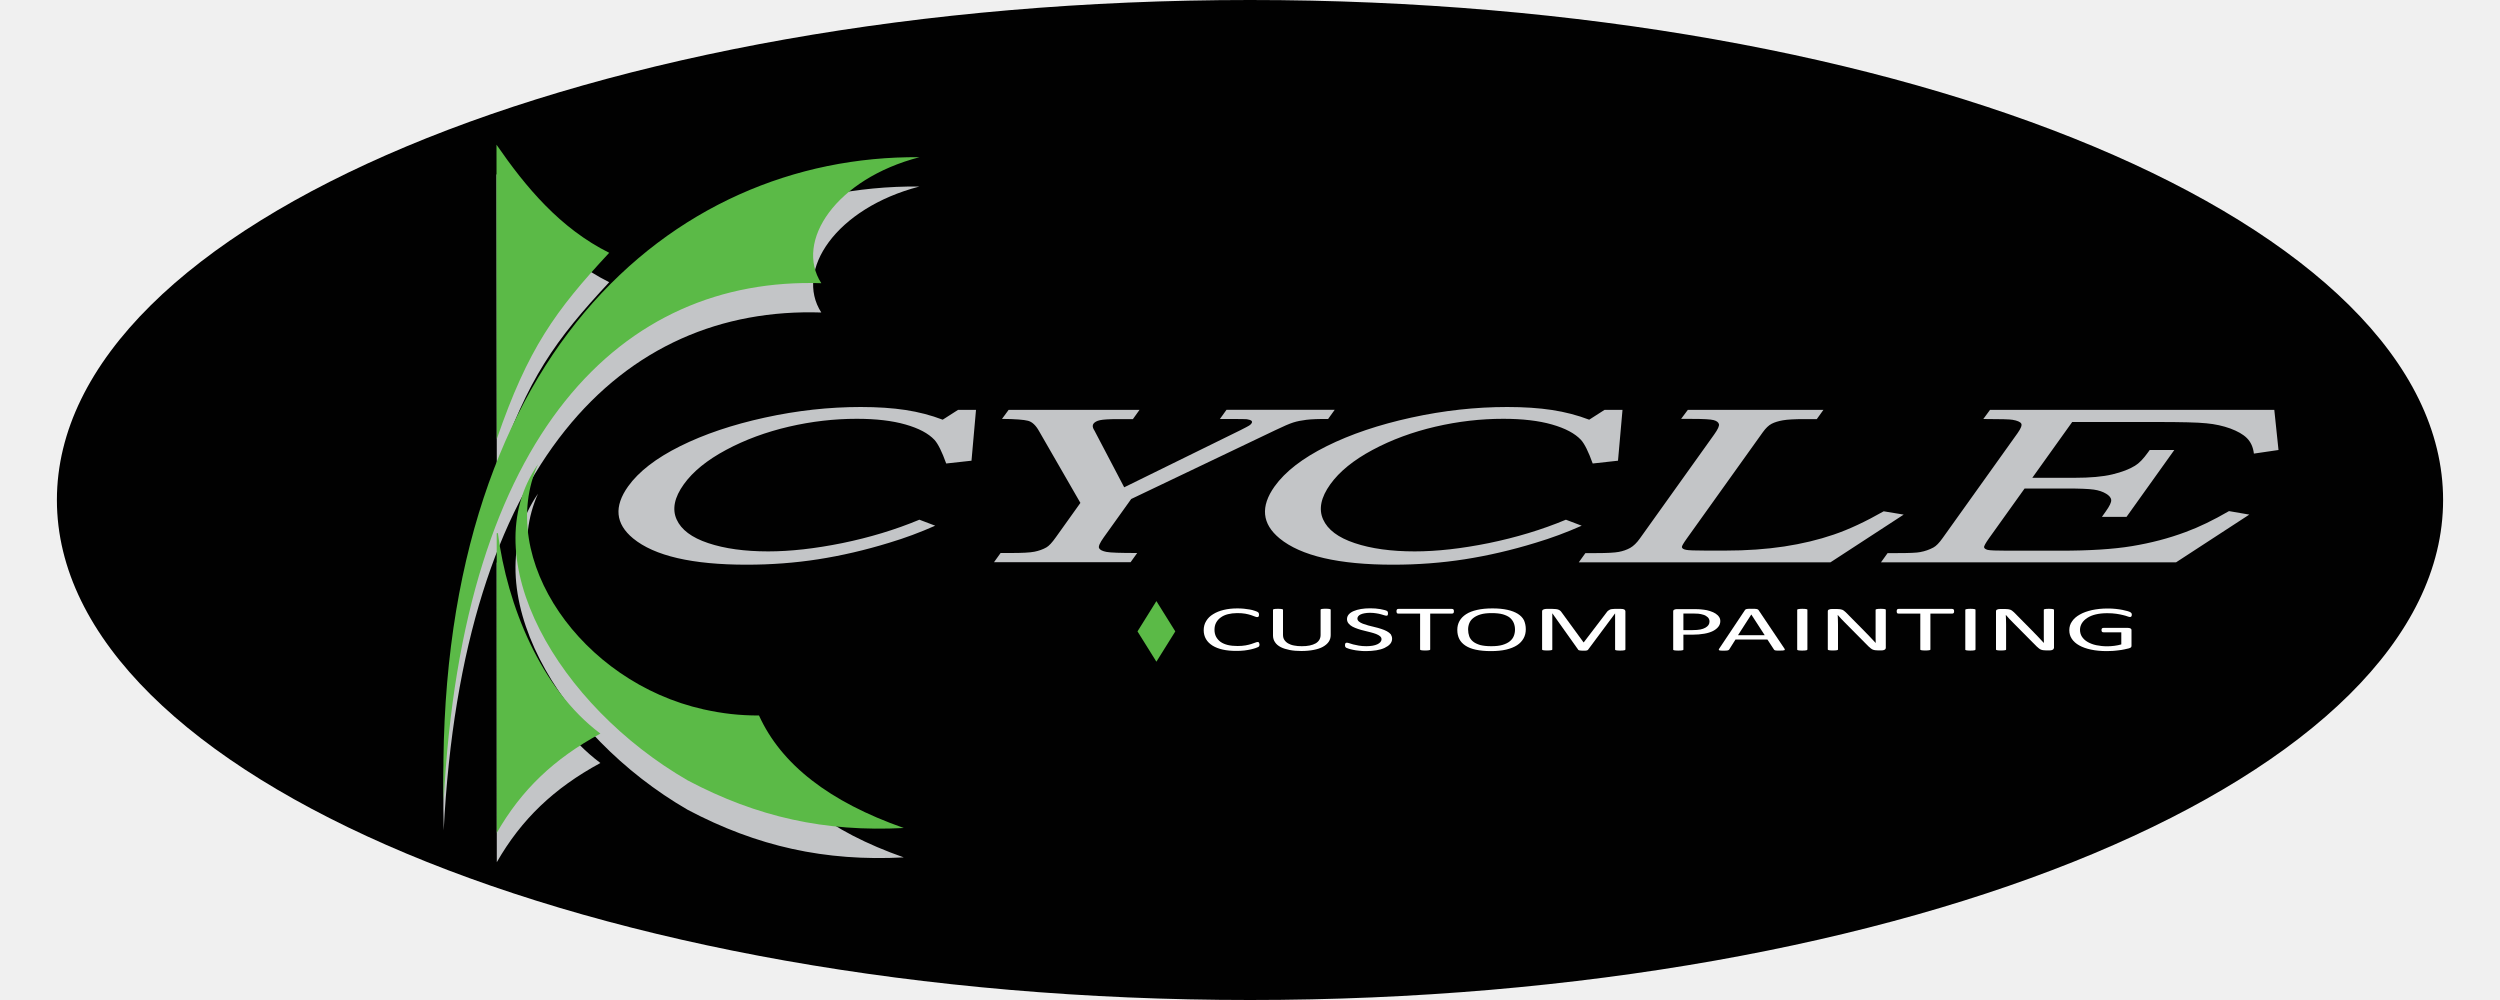
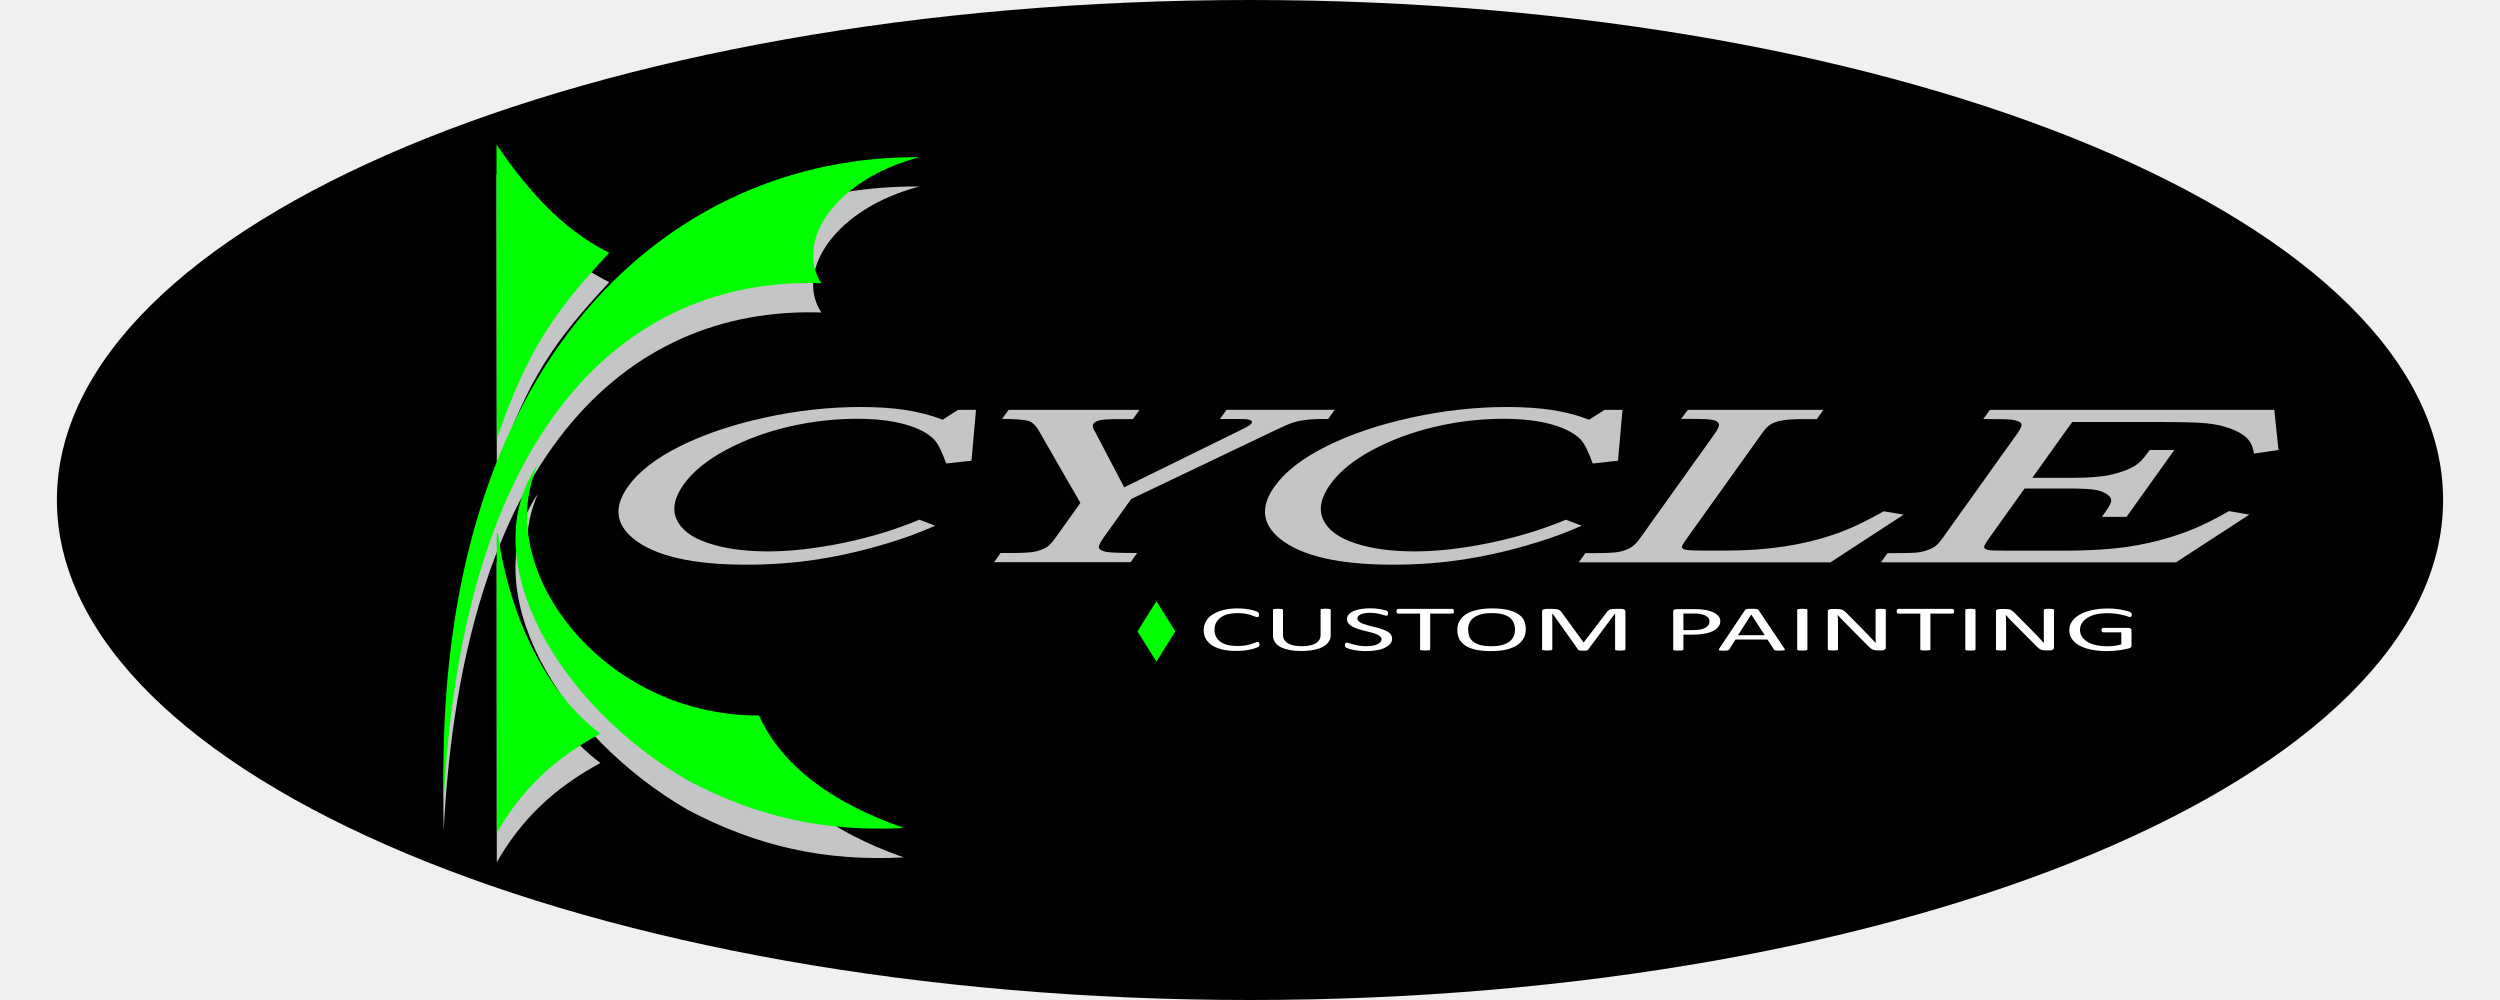
<svg xmlns="http://www.w3.org/2000/svg" version="1.1" id="Layer_1" x="0px" y="0px" viewBox="0 0 250 100" style="enable-background:new 0 0 250 100;" xml:space="preserve">
  <style type="text/css">
	.st0{fill-rule:evenodd;clip-rule:evenodd;fill:#010101;}
	.st1{fill-rule:evenodd;clip-rule:evenodd;fill:#C3C5C7;}
- 	.st2{fill-rule:evenodd;clip-rule:evenodd;fill:#5BBA47;}
+ 	.st2{fill-rule:evenodd;clip-rule:evenodd;fill:#00FF01;}
	.st3{fill-rule:evenodd;clip-rule:evenodd;fill:#FFFFFF;}
</style>
  <path class="st0" d="M125,0C59.11,0,5.69,22.39,5.69,50S59.11,100,125,100s119.31-22.39,119.31-50S190.89,0,125,0L125,0z" />
  <path class="st1" d="M49.79,56.25l-0.12,0.01l0.01,29.96c2.46-4.29,5.72-7.41,10.36-9.92C54.05,71.81,50.72,63.46,49.79,56.25  L49.79,56.25z M49.68,46.84c3.12-9.05,5.83-12.8,11.24-18.62c-4.91-2.45-8.33-6.55-11.27-10.81L49.68,46.84L49.68,46.84z   M44.37,83.04c1.87-36.94,17.9-52.44,37.76-51.79c-2.7-4.19,1.46-10.43,9.82-12.6C67.16,18.43,43.33,38.72,44.37,83.04L44.37,83.04z   M53.8,49.37c-6.55,9.43,2.02,24.12,14.97,31.61c6.96,3.68,13.75,5.17,21.61,4.76c-7.46-2.62-12.26-6.36-14.48-11.25  c-1.96,0-3.62-0.19-5.53-0.61C58.14,71.15,49.57,58.8,53.8,49.37L53.8,49.37z" />
  <path class="st2" d="M49.79,53.31l-0.12,0.01l0.01,29.96c2.46-4.29,5.72-7.41,10.36-9.92C54.05,68.87,50.72,60.52,49.79,53.31  L49.79,53.31z M49.68,43.9c3.12-9.05,5.83-12.8,11.24-18.62c-4.91-2.45-8.33-6.55-11.27-10.81L49.68,43.9L49.68,43.9z M44.37,80.11  c1.87-36.94,17.9-52.44,37.76-51.79c-2.7-4.19,1.46-10.43,9.82-12.6C67.16,15.5,43.33,35.79,44.37,80.11L44.37,80.11z M53.8,46.43  c-6.55,9.43,2.02,24.12,14.97,31.61c6.96,3.68,13.75,5.17,21.61,4.76c-7.46-2.62-12.26-6.36-14.48-11.25  c-1.96,0-3.62-0.19-5.53-0.61C58.14,68.22,49.57,55.87,53.8,46.43L53.8,46.43z" />
  <path class="st1" d="M95.8,40.99h1.8l-0.45,5.08l-2.53,0.28c-0.42-1.17-0.81-1.96-1.17-2.36c-0.61-0.65-1.57-1.16-2.9-1.54  c-1.33-0.38-2.95-0.57-4.87-0.57c-2.26,0-4.52,0.26-6.8,0.79c-2.27,0.53-4.37,1.3-6.27,2.32c-1.91,1.02-3.32,2.17-4.23,3.44  c-0.94,1.31-1.18,2.48-0.72,3.51c0.46,1.03,1.51,1.82,3.16,2.37c1.64,0.55,3.64,0.83,6,0.83c2.22,0,4.69-0.28,7.41-0.83  c2.72-0.56,5.29-1.33,7.71-2.34l1.58,0.6c-1.51,0.67-3.04,1.24-4.58,1.7c-2.44,0.75-4.82,1.3-7.13,1.66  c-2.31,0.36-4.69,0.54-7.15,0.54c-5.43,0-9.22-0.88-11.35-2.63c-1.77-1.46-1.93-3.19-0.5-5.2c1.06-1.48,2.79-2.82,5.2-4.02  c2.41-1.2,5.23-2.15,8.47-2.86c3.24-0.71,6.44-1.06,9.59-1.06c1.69,0,3.18,0.1,4.49,0.3c1.3,0.2,2.54,0.52,3.71,0.97L95.8,40.99  L95.8,40.99z M100.86,40.99h13.09l-0.66,0.92h-1.48c-0.9,0-1.51,0.04-1.82,0.11c-0.31,0.07-0.53,0.19-0.65,0.36  c-0.1,0.15-0.09,0.35,0.05,0.59c0.04,0.06,0.09,0.14,0.14,0.25l2.89,5.51l11.62-5.71c0.47-0.24,0.76-0.39,0.87-0.46  s0.19-0.14,0.24-0.22c0.07-0.1,0.07-0.19,0-0.26c-0.08-0.07-0.23-0.12-0.47-0.16c-0.16-0.01-0.62-0.02-1.39-0.02h-1.3l0.66-0.92  h10.82l-0.66,0.92c-0.95-0.01-1.67,0.02-2.17,0.08c-0.5,0.06-0.94,0.15-1.32,0.27c-0.38,0.12-0.98,0.38-1.79,0.77l-14.41,6.88  l-2.74,3.83c-0.4,0.56-0.56,0.92-0.47,1.09c0.09,0.17,0.33,0.29,0.73,0.37c0.4,0.08,1.42,0.11,3.08,0.11l-0.66,0.92H99.4l0.66-0.92  h1.05c1.12,0,1.9-0.04,2.34-0.13c0.44-0.09,0.84-0.23,1.19-0.43c0.25-0.14,0.57-0.48,0.95-1.02l2.45-3.43l-4.13-7.17  c-0.32-0.58-0.69-0.93-1.1-1.04c-0.41-0.11-1.28-0.18-2.61-0.19L100.86,40.99L100.86,40.99z M160.45,40.99h1.8l-0.45,5.08  l-2.53,0.28c-0.42-1.17-0.81-1.96-1.17-2.36c-0.61-0.65-1.57-1.16-2.9-1.54c-1.33-0.38-2.95-0.57-4.87-0.57  c-2.26,0-4.52,0.26-6.8,0.79c-2.27,0.53-4.37,1.3-6.27,2.32c-1.91,1.02-3.32,2.17-4.23,3.44c-0.94,1.31-1.18,2.48-0.72,3.51  c0.46,1.03,1.51,1.82,3.16,2.37c1.64,0.55,3.64,0.83,6,0.83c2.22,0,4.69-0.28,7.41-0.83c2.72-0.56,5.29-1.33,7.71-2.34l1.58,0.6  c-1.51,0.67-3.04,1.24-4.58,1.7c-2.44,0.75-4.82,1.3-7.13,1.66c-2.31,0.36-4.69,0.54-7.15,0.54c-5.43,0-9.22-0.88-11.35-2.63  c-1.77-1.46-1.93-3.19-0.5-5.2c1.06-1.48,2.79-2.82,5.2-4.02c2.41-1.2,5.23-2.15,8.47-2.86c3.24-0.71,6.44-1.06,9.59-1.06  c1.69,0,3.18,0.1,4.49,0.3c1.3,0.2,2.54,0.52,3.71,0.97L160.45,40.99L160.45,40.99z M168.78,40.99h13.56l-0.66,0.92h-1.25  c-0.97,0-1.68,0.04-2.14,0.12c-0.46,0.08-0.84,0.2-1.13,0.35c-0.29,0.15-0.58,0.43-0.87,0.83l-7.6,10.63  c-0.35,0.49-0.52,0.78-0.5,0.87c0.01,0.13,0.16,0.23,0.45,0.28c0.2,0.04,0.86,0.07,1.98,0.07h1.88c2.16,0,4.13-0.14,5.91-0.41  c1.78-0.27,3.44-0.67,4.96-1.19c1.53-0.52,3.19-1.3,5-2.33l2,0.33l-7.32,4.77h-25.17l0.66-0.92h1.1c1.07,0,1.82-0.04,2.24-0.12  c0.42-0.08,0.8-0.21,1.14-0.4c0.33-0.19,0.66-0.5,0.98-0.96l7.41-10.37c0.38-0.53,0.54-0.88,0.48-1.06  c-0.06-0.18-0.23-0.31-0.53-0.39c-0.3-0.08-1.01-0.12-2.15-0.12h-1.1L168.78,40.99L168.78,40.99z M199,40.99h28.43l0.42,4.01  l-2.46,0.36c-0.08-0.66-0.32-1.17-0.7-1.55c-0.38-0.38-0.94-0.69-1.66-0.96c-0.72-0.26-1.52-0.44-2.39-0.52  c-0.87-0.09-2.51-0.13-4.94-0.13h-8.48l-3.99,5.58h4.22c1.56,0,2.82-0.11,3.78-0.34c0.96-0.23,1.71-0.52,2.26-0.86  c0.42-0.25,0.85-0.7,1.3-1.33l0.18-0.25h2.46l-4.78,6.69h-2.46l0.41-0.58c0.36-0.51,0.54-0.88,0.52-1.1  c-0.01-0.23-0.18-0.44-0.51-0.64c-0.33-0.2-0.74-0.34-1.23-0.41c-0.49-0.07-1.39-0.11-2.7-0.11h-4.22l-3.54,4.95  c-0.37,0.52-0.54,0.83-0.51,0.94c0.03,0.11,0.15,0.19,0.36,0.25c0.21,0.05,0.88,0.08,2,0.08h5.25c2.93,0,5.33-0.15,7.19-0.46  c1.87-0.31,3.65-0.77,5.36-1.41c1.34-0.49,2.78-1.19,4.33-2.09l2.03,0.35l-7.32,4.77h-29.51l0.66-0.92h1c1.17,0,1.92-0.03,2.25-0.1  c0.5-0.09,0.94-0.25,1.33-0.46c0.27-0.14,0.58-0.46,0.92-0.94l7.5-10.5c0.34-0.48,0.46-0.8,0.36-0.96c-0.1-0.16-0.39-0.29-0.86-0.37  c-0.25-0.05-1.22-0.08-2.93-0.08L199,40.99L199,40.99z" />
  <path class="st3" d="M125.95,64.45c0,0.03,0,0.06-0.01,0.09c0,0.03-0.01,0.05-0.02,0.07c-0.01,0.02-0.02,0.04-0.04,0.05  c-0.02,0.01-0.04,0.03-0.08,0.05c-0.04,0.02-0.12,0.05-0.25,0.1c-0.13,0.04-0.28,0.09-0.47,0.13c-0.19,0.04-0.4,0.08-0.65,0.11  c-0.24,0.03-0.51,0.04-0.8,0.04c-0.5,0-0.95-0.04-1.35-0.13c-0.4-0.09-0.74-0.22-1.03-0.4c-0.28-0.18-0.5-0.39-0.65-0.65  c-0.15-0.26-0.23-0.55-0.23-0.89c0-0.34,0.08-0.65,0.25-0.92c0.16-0.27,0.39-0.5,0.69-0.68c0.3-0.19,0.65-0.33,1.06-0.43  c0.41-0.1,0.87-0.15,1.37-0.15c0.22,0,0.44,0.01,0.65,0.03c0.21,0.02,0.4,0.05,0.58,0.08c0.18,0.03,0.34,0.07,0.47,0.12  c0.14,0.04,0.23,0.08,0.29,0.11c0.05,0.03,0.09,0.05,0.1,0.07c0.02,0.01,0.03,0.03,0.04,0.05c0.01,0.02,0.02,0.04,0.02,0.07  c0.01,0.03,0.01,0.06,0.01,0.1c0,0.04,0,0.08-0.01,0.11s-0.02,0.05-0.04,0.08c-0.02,0.02-0.03,0.04-0.06,0.04  c-0.02,0.01-0.05,0.01-0.08,0.01c-0.06,0-0.13-0.02-0.23-0.06c-0.1-0.04-0.23-0.09-0.38-0.14c-0.16-0.05-0.35-0.1-0.57-0.14  c-0.22-0.04-0.49-0.06-0.81-0.06c-0.34,0-0.65,0.04-0.93,0.11c-0.28,0.07-0.52,0.18-0.72,0.33c-0.2,0.14-0.35,0.32-0.46,0.52  c-0.11,0.21-0.16,0.44-0.16,0.71c0,0.26,0.05,0.49,0.16,0.7c0.11,0.2,0.26,0.37,0.45,0.51c0.2,0.14,0.44,0.24,0.72,0.31  c0.29,0.07,0.61,0.1,0.97,0.1c0.31,0,0.57-0.02,0.8-0.06c0.23-0.04,0.42-0.09,0.58-0.14c0.16-0.05,0.29-0.1,0.4-0.14  c0.1-0.04,0.18-0.06,0.24-0.06c0.03,0,0.05,0,0.07,0.01c0.02,0.01,0.04,0.02,0.05,0.04c0.01,0.02,0.02,0.04,0.03,0.08  C125.94,64.36,125.95,64.41,125.95,64.45L125.95,64.45z" />
  <path class="st3" d="M133.07,63.51c0,0.25-0.07,0.48-0.2,0.67c-0.14,0.2-0.33,0.36-0.58,0.5c-0.25,0.14-0.56,0.24-0.92,0.31  c-0.36,0.07-0.78,0.11-1.24,0.11c-0.42,0-0.81-0.03-1.16-0.1c-0.35-0.07-0.65-0.16-0.9-0.29c-0.25-0.13-0.44-0.29-0.57-0.49  c-0.13-0.19-0.2-0.42-0.2-0.67v-2.57c0-0.02,0.01-0.03,0.02-0.04c0.02-0.01,0.04-0.02,0.08-0.03c0.04-0.01,0.09-0.01,0.15-0.02  c0.06-0.01,0.15-0.01,0.25-0.01c0.09,0,0.18,0,0.24,0.01c0.07,0.01,0.12,0.01,0.16,0.02c0.04,0.01,0.06,0.02,0.08,0.03  c0.02,0.01,0.02,0.03,0.02,0.04v2.5c0,0.19,0.04,0.36,0.13,0.5c0.09,0.14,0.21,0.26,0.38,0.36c0.16,0.09,0.36,0.17,0.59,0.21  c0.23,0.05,0.49,0.07,0.78,0.07c0.3,0,0.56-0.02,0.79-0.07c0.23-0.05,0.43-0.12,0.59-0.21c0.16-0.09,0.28-0.21,0.37-0.35  c0.08-0.14,0.13-0.3,0.13-0.49v-2.53c0-0.02,0.01-0.03,0.02-0.04c0.02-0.01,0.04-0.02,0.08-0.03c0.04-0.01,0.09-0.01,0.16-0.02  c0.07-0.01,0.15-0.01,0.25-0.01c0.09,0,0.17,0,0.24,0.01c0.07,0.01,0.12,0.01,0.15,0.02c0.04,0.01,0.07,0.02,0.08,0.03  c0.02,0.01,0.03,0.03,0.03,0.04V63.51L133.07,63.51z" />
  <path class="st3" d="M139.21,63.88c0,0.19-0.07,0.37-0.2,0.52s-0.32,0.28-0.55,0.39s-0.51,0.19-0.83,0.24  c-0.32,0.05-0.66,0.08-1.03,0.08c-0.26,0-0.49-0.01-0.71-0.04c-0.22-0.02-0.41-0.05-0.59-0.09s-0.32-0.07-0.43-0.11  c-0.12-0.04-0.2-0.07-0.24-0.09c-0.05-0.03-0.08-0.06-0.1-0.1c-0.02-0.04-0.03-0.09-0.03-0.16c0-0.05,0-0.09,0.01-0.12  c0.01-0.03,0.02-0.06,0.04-0.08s0.04-0.03,0.06-0.04c0.02-0.01,0.05-0.01,0.08-0.01c0.06,0,0.13,0.02,0.23,0.05  c0.1,0.04,0.23,0.08,0.39,0.12c0.16,0.04,0.35,0.08,0.57,0.12c0.22,0.04,0.48,0.06,0.77,0.06c0.22,0,0.42-0.02,0.61-0.05  c0.18-0.03,0.34-0.08,0.47-0.14c0.13-0.06,0.23-0.13,0.31-0.22c0.07-0.09,0.11-0.18,0.11-0.29c0-0.12-0.05-0.22-0.15-0.3  c-0.1-0.08-0.23-0.16-0.39-0.22c-0.16-0.06-0.35-0.12-0.55-0.17c-0.21-0.05-0.42-0.11-0.64-0.16c-0.22-0.05-0.43-0.11-0.63-0.18  s-0.39-0.14-0.55-0.23c-0.16-0.09-0.29-0.19-0.39-0.32c-0.1-0.12-0.15-0.27-0.15-0.43c0-0.17,0.06-0.33,0.17-0.46  c0.12-0.14,0.28-0.25,0.49-0.34c0.21-0.09,0.45-0.16,0.74-0.21s0.6-0.07,0.93-0.07c0.17,0,0.34,0.01,0.51,0.02  c0.17,0.02,0.33,0.04,0.49,0.06c0.15,0.03,0.29,0.06,0.41,0.09c0.12,0.03,0.2,0.06,0.23,0.08c0.04,0.02,0.06,0.04,0.07,0.05  c0.01,0.01,0.02,0.03,0.03,0.04c0.01,0.02,0.01,0.04,0.02,0.07c0,0.03,0.01,0.06,0.01,0.1c0,0.04,0,0.07-0.01,0.1  c-0.01,0.03-0.01,0.06-0.03,0.08c-0.01,0.02-0.03,0.04-0.05,0.04c-0.02,0.01-0.05,0.01-0.07,0.01c-0.04,0-0.11-0.01-0.2-0.04  c-0.09-0.03-0.21-0.06-0.34-0.1c-0.13-0.04-0.29-0.07-0.48-0.1c-0.18-0.03-0.39-0.05-0.62-0.05c-0.21,0-0.4,0.02-0.56,0.05  s-0.29,0.07-0.39,0.12c-0.1,0.05-0.18,0.11-0.23,0.18c-0.05,0.07-0.08,0.15-0.08,0.22c0,0.12,0.05,0.21,0.15,0.3  c0.1,0.08,0.23,0.16,0.39,0.22s0.35,0.12,0.56,0.18c0.21,0.05,0.42,0.11,0.64,0.16c0.22,0.05,0.43,0.11,0.64,0.18  c0.21,0.07,0.4,0.14,0.56,0.23c0.16,0.09,0.3,0.19,0.4,0.31C139.16,63.57,139.21,63.71,139.21,63.88L139.21,63.88z" />
  <path class="st3" d="M145.39,61.13c0,0.04,0,0.08-0.01,0.11c-0.01,0.03-0.02,0.05-0.04,0.07c-0.02,0.02-0.04,0.03-0.07,0.04  c-0.03,0.01-0.05,0.01-0.09,0.01h-2.16v3.59c0,0.02-0.01,0.03-0.02,0.04c-0.02,0.01-0.04,0.02-0.08,0.03  c-0.04,0.01-0.09,0.01-0.16,0.02c-0.07,0.01-0.15,0.01-0.25,0.01c-0.09,0-0.18,0-0.24-0.01c-0.07-0.01-0.12-0.01-0.16-0.02  c-0.04-0.01-0.07-0.02-0.08-0.03s-0.02-0.03-0.02-0.04v-3.59h-2.16c-0.03,0-0.06,0-0.09-0.01c-0.03-0.01-0.05-0.02-0.06-0.04  c-0.02-0.02-0.03-0.04-0.04-0.07c-0.01-0.03-0.01-0.07-0.01-0.11c0-0.04,0-0.08,0.01-0.11c0.01-0.03,0.02-0.06,0.04-0.08  c0.02-0.02,0.04-0.03,0.06-0.04c0.03-0.01,0.05-0.01,0.09-0.01h5.33c0.03,0,0.06,0,0.09,0.01c0.03,0.01,0.05,0.02,0.07,0.04  c0.02,0.02,0.03,0.04,0.04,0.08C145.38,61.06,145.39,61.09,145.39,61.13L145.39,61.13z" />
  <path class="st3" d="M152.58,62.92c0,0.34-0.07,0.64-0.22,0.91c-0.15,0.27-0.36,0.5-0.65,0.69c-0.29,0.19-0.65,0.33-1.09,0.44  c-0.44,0.1-0.95,0.15-1.54,0.15c-0.58,0-1.08-0.05-1.5-0.14c-0.42-0.09-0.77-0.23-1.04-0.41c-0.27-0.18-0.48-0.4-0.61-0.66  c-0.13-0.26-0.2-0.56-0.2-0.91c0-0.33,0.07-0.62,0.22-0.89c0.15-0.27,0.37-0.49,0.66-0.68c0.29-0.19,0.66-0.33,1.1-0.43  c0.44-0.1,0.95-0.15,1.54-0.15c0.57,0,1.06,0.05,1.48,0.14c0.42,0.09,0.77,0.23,1.05,0.4c0.28,0.18,0.49,0.39,0.62,0.65  C152.51,62.29,152.58,62.59,152.58,62.92L152.58,62.92z M151.5,62.96c0-0.23-0.04-0.45-0.12-0.65c-0.08-0.2-0.21-0.38-0.38-0.53  c-0.18-0.15-0.42-0.26-0.72-0.35c-0.3-0.08-0.67-0.12-1.11-0.12c-0.44,0-0.81,0.04-1.11,0.13c-0.3,0.09-0.54,0.21-0.73,0.36  c-0.19,0.15-0.32,0.32-0.4,0.52c-0.08,0.2-0.12,0.41-0.12,0.63c0,0.24,0.04,0.47,0.11,0.67c0.07,0.2,0.2,0.38,0.38,0.53  c0.18,0.15,0.42,0.26,0.71,0.35c0.3,0.08,0.67,0.12,1.12,0.12c0.45,0,0.82-0.04,1.12-0.13c0.3-0.09,0.55-0.21,0.73-0.36  c0.19-0.15,0.32-0.33,0.4-0.53C151.46,63.4,151.5,63.18,151.5,62.96L151.5,62.96z" />
  <path class="st3" d="M162.53,64.96c0,0.02-0.01,0.03-0.02,0.04c-0.02,0.01-0.04,0.02-0.09,0.03c-0.04,0.01-0.09,0.01-0.16,0.02  c-0.06,0.01-0.15,0.01-0.25,0.01c-0.09,0-0.17,0-0.24-0.01c-0.07-0.01-0.12-0.01-0.16-0.02c-0.04-0.01-0.07-0.02-0.08-0.03  s-0.02-0.03-0.02-0.04v-3.61h-0.01l-2.7,3.63c-0.01,0.01-0.03,0.03-0.05,0.04c-0.02,0.01-0.05,0.02-0.09,0.03  c-0.04,0.01-0.09,0.01-0.15,0.02c-0.06,0-0.13,0-0.2,0c-0.08,0-0.15,0-0.21-0.01c-0.06,0-0.11-0.01-0.15-0.02  c-0.04-0.01-0.07-0.02-0.09-0.03s-0.04-0.02-0.04-0.04l-2.58-3.63h-0.01v3.61c0,0.02-0.01,0.03-0.02,0.04s-0.04,0.02-0.09,0.03  c-0.04,0.01-0.09,0.01-0.16,0.02c-0.07,0.01-0.15,0.01-0.25,0.01c-0.1,0-0.18,0-0.24-0.01c-0.07-0.01-0.12-0.01-0.16-0.02  c-0.04-0.01-0.07-0.02-0.08-0.03c-0.01-0.01-0.02-0.03-0.02-0.04v-3.81c0-0.09,0.04-0.15,0.13-0.19c0.09-0.04,0.19-0.06,0.29-0.06  h0.63c0.13,0,0.24,0.01,0.34,0.02c0.1,0.01,0.18,0.03,0.25,0.06c0.07,0.03,0.13,0.06,0.18,0.11c0.05,0.04,0.09,0.09,0.13,0.15  l2.19,3h0.03l2.28-2.99c0.04-0.06,0.09-0.12,0.14-0.16c0.05-0.04,0.11-0.08,0.17-0.11c0.06-0.03,0.13-0.05,0.21-0.06  c0.08-0.01,0.16-0.02,0.26-0.02h0.66c0.06,0,0.12,0,0.17,0.01c0.05,0.01,0.1,0.02,0.14,0.04c0.04,0.02,0.07,0.05,0.09,0.08  c0.02,0.03,0.04,0.07,0.04,0.11V64.96L162.53,64.96z" />
  <path class="st3" d="M172.03,62.11c0,0.21-0.06,0.39-0.19,0.56c-0.13,0.17-0.31,0.31-0.54,0.43c-0.24,0.12-0.52,0.21-0.87,0.27  c-0.34,0.06-0.75,0.1-1.22,0.1h-0.87v1.49c0,0.02-0.01,0.03-0.03,0.04c-0.02,0.01-0.05,0.02-0.08,0.03  c-0.04,0.01-0.09,0.01-0.15,0.02c-0.07,0.01-0.15,0.01-0.25,0.01s-0.18,0-0.25-0.01c-0.07-0.01-0.12-0.01-0.16-0.02  c-0.04-0.01-0.07-0.02-0.08-0.03c-0.02-0.01-0.02-0.03-0.02-0.04v-3.82c0-0.09,0.04-0.15,0.12-0.18c0.08-0.04,0.18-0.05,0.28-0.05  h1.64c0.17,0,0.33,0,0.48,0.01c0.15,0.01,0.33,0.02,0.54,0.05c0.21,0.02,0.42,0.07,0.63,0.14c0.22,0.07,0.4,0.15,0.55,0.25  c0.15,0.1,0.27,0.21,0.35,0.34C171.99,61.81,172.03,61.95,172.03,62.11L172.03,62.11z M170.95,62.15c0-0.17-0.06-0.31-0.17-0.42  c-0.12-0.11-0.26-0.2-0.43-0.25c-0.17-0.06-0.35-0.09-0.53-0.11c-0.18-0.01-0.36-0.02-0.54-0.02h-0.94v1.66h0.92  c0.31,0,0.56-0.02,0.77-0.06c0.2-0.04,0.37-0.1,0.51-0.18c0.14-0.08,0.24-0.17,0.31-0.27C170.92,62.39,170.95,62.28,170.95,62.15  L170.95,62.15z" />
  <path class="st3" d="M178.43,64.84c0.03,0.05,0.05,0.08,0.05,0.11c0,0.03-0.01,0.05-0.04,0.07c-0.03,0.01-0.08,0.02-0.16,0.03  s-0.17,0.01-0.29,0.01c-0.12,0-0.22,0-0.29,0c-0.07,0-0.13-0.01-0.17-0.02c-0.04-0.01-0.07-0.02-0.08-0.03  c-0.02-0.01-0.03-0.03-0.05-0.05l-0.66-1.01h-3.19l-0.63,1c-0.01,0.02-0.03,0.04-0.05,0.05c-0.02,0.01-0.05,0.03-0.09,0.04  c-0.04,0.01-0.09,0.02-0.16,0.02s-0.16,0.01-0.27,0.01c-0.11,0-0.21,0-0.28-0.01c-0.07-0.01-0.12-0.02-0.15-0.03  c-0.03-0.01-0.04-0.04-0.04-0.07s0.02-0.07,0.05-0.11l2.57-3.85c0.02-0.02,0.04-0.04,0.06-0.06c0.03-0.01,0.06-0.03,0.11-0.04  c0.05-0.01,0.11-0.01,0.19-0.02s0.17,0,0.29,0c0.13,0,0.23,0,0.31,0c0.08,0,0.15,0.01,0.2,0.02c0.05,0.01,0.09,0.02,0.12,0.04  c0.03,0.02,0.05,0.04,0.07,0.06L178.43,64.84L178.43,64.84z M175.13,61.45L175.13,61.45l-1.33,2.07h2.67L175.13,61.45L175.13,61.45z  " />
  <path class="st3" d="M180.73,64.96c0,0.02-0.01,0.03-0.02,0.04c-0.02,0.01-0.04,0.02-0.08,0.03c-0.04,0.01-0.09,0.01-0.16,0.02  c-0.07,0.01-0.15,0.01-0.25,0.01c-0.09,0-0.18,0-0.24-0.01c-0.07-0.01-0.12-0.01-0.16-0.02c-0.04-0.01-0.07-0.02-0.08-0.03  s-0.02-0.03-0.02-0.04v-3.98c0-0.02,0.01-0.03,0.03-0.04c0.02-0.01,0.05-0.02,0.09-0.03c0.04-0.01,0.09-0.01,0.16-0.02  c0.07-0.01,0.14-0.01,0.23-0.01c0.1,0,0.18,0,0.25,0.01c0.07,0.01,0.12,0.01,0.16,0.02c0.04,0.01,0.07,0.02,0.08,0.03  c0.02,0.01,0.02,0.03,0.02,0.04V64.96L180.73,64.96z" />
  <path class="st3" d="M188.57,64.81c0,0.04-0.01,0.08-0.04,0.11c-0.03,0.03-0.06,0.05-0.1,0.07c-0.04,0.02-0.09,0.03-0.14,0.04  c-0.05,0.01-0.11,0.01-0.16,0.01h-0.34c-0.11,0-0.2-0.01-0.28-0.02c-0.08-0.01-0.16-0.03-0.23-0.06c-0.07-0.03-0.14-0.07-0.21-0.13  c-0.07-0.05-0.15-0.12-0.23-0.2l-2.34-2.36c-0.12-0.12-0.25-0.25-0.37-0.38c-0.12-0.13-0.24-0.26-0.35-0.39h-0.01  c0.01,0.15,0.01,0.31,0.02,0.47s0.01,0.32,0.01,0.48v2.5c0,0.01-0.01,0.03-0.02,0.04c-0.02,0.01-0.04,0.02-0.08,0.03  c-0.04,0.01-0.09,0.01-0.16,0.02c-0.06,0.01-0.15,0.01-0.25,0.01c-0.1,0-0.18,0-0.25-0.01c-0.06-0.01-0.12-0.01-0.15-0.02  c-0.04-0.01-0.06-0.02-0.08-0.03c-0.02-0.01-0.03-0.03-0.03-0.04v-3.82c0-0.09,0.04-0.15,0.13-0.18c0.09-0.04,0.19-0.05,0.29-0.05  h0.5c0.12,0,0.22,0.01,0.3,0.02c0.08,0.01,0.15,0.03,0.21,0.05c0.06,0.02,0.12,0.06,0.18,0.1c0.06,0.04,0.12,0.1,0.19,0.16l1.8,1.82  c0.11,0.11,0.22,0.22,0.32,0.33c0.1,0.11,0.2,0.21,0.3,0.31c0.1,0.1,0.19,0.2,0.28,0.3c0.09,0.1,0.19,0.2,0.28,0.3h0.01  c-0.01-0.17-0.01-0.34-0.01-0.53c0-0.18,0-0.36,0-0.53v-2.25c0-0.01,0.01-0.03,0.03-0.04c0.02-0.01,0.04-0.02,0.08-0.03  c0.04-0.01,0.09-0.02,0.16-0.02c0.06,0,0.15-0.01,0.25-0.01c0.09,0,0.17,0,0.24,0.01c0.07,0,0.12,0.01,0.16,0.02  c0.04,0.01,0.06,0.02,0.08,0.03c0.02,0.01,0.02,0.03,0.02,0.04V64.81L188.57,64.81z" />
  <path class="st3" d="M195.41,61.13c0,0.04,0,0.08-0.01,0.11c-0.01,0.03-0.02,0.05-0.04,0.07c-0.02,0.02-0.04,0.03-0.07,0.04  c-0.03,0.01-0.05,0.01-0.09,0.01h-2.16v3.59c0,0.02-0.01,0.03-0.02,0.04c-0.02,0.01-0.04,0.02-0.08,0.03  c-0.04,0.01-0.09,0.01-0.16,0.02c-0.07,0.01-0.15,0.01-0.25,0.01c-0.09,0-0.18,0-0.24-0.01c-0.07-0.01-0.12-0.01-0.16-0.02  c-0.04-0.01-0.07-0.02-0.08-0.03c-0.02-0.01-0.02-0.03-0.02-0.04v-3.59h-2.16c-0.03,0-0.06,0-0.09-0.01  c-0.03-0.01-0.05-0.02-0.06-0.04c-0.02-0.02-0.03-0.04-0.04-0.07c-0.01-0.03-0.01-0.07-0.01-0.11c0-0.04,0-0.08,0.01-0.11  c0.01-0.03,0.02-0.06,0.04-0.08c0.02-0.02,0.04-0.03,0.06-0.04c0.03-0.01,0.05-0.01,0.09-0.01h5.33c0.03,0,0.06,0,0.09,0.01  c0.03,0.01,0.05,0.02,0.07,0.04c0.02,0.02,0.03,0.04,0.04,0.08C195.41,61.06,195.41,61.09,195.41,61.13L195.41,61.13z" />
  <path class="st3" d="M197.54,64.96c0,0.02-0.01,0.03-0.02,0.04c-0.02,0.01-0.04,0.02-0.08,0.03c-0.04,0.01-0.09,0.01-0.16,0.02  c-0.07,0.01-0.15,0.01-0.25,0.01c-0.09,0-0.18,0-0.24-0.01c-0.07-0.01-0.12-0.01-0.16-0.02c-0.04-0.01-0.07-0.02-0.08-0.03  c-0.02-0.01-0.02-0.03-0.02-0.04v-3.98c0-0.02,0.01-0.03,0.03-0.04c0.02-0.01,0.05-0.02,0.09-0.03c0.04-0.01,0.09-0.01,0.16-0.02  c0.07-0.01,0.14-0.01,0.23-0.01c0.1,0,0.18,0,0.25,0.01c0.07,0.01,0.12,0.01,0.16,0.02c0.04,0.01,0.07,0.02,0.08,0.03  c0.02,0.01,0.02,0.03,0.02,0.04V64.96L197.54,64.96z" />
  <path class="st3" d="M205.38,64.81c0,0.04-0.01,0.08-0.04,0.11c-0.03,0.03-0.06,0.05-0.1,0.07c-0.04,0.02-0.09,0.03-0.14,0.04  c-0.05,0.01-0.11,0.01-0.16,0.01h-0.34c-0.11,0-0.2-0.01-0.28-0.02c-0.08-0.01-0.16-0.03-0.23-0.06c-0.07-0.03-0.14-0.07-0.21-0.13  s-0.15-0.12-0.23-0.2l-2.34-2.36c-0.12-0.12-0.25-0.25-0.37-0.38c-0.12-0.13-0.24-0.26-0.35-0.39h-0.01  c0.01,0.15,0.01,0.31,0.02,0.47c0,0.16,0.01,0.32,0.01,0.48v2.5c0,0.01-0.01,0.03-0.02,0.04c-0.02,0.01-0.04,0.02-0.08,0.03  c-0.04,0.01-0.09,0.01-0.16,0.02c-0.06,0.01-0.15,0.01-0.25,0.01s-0.18,0-0.25-0.01c-0.06-0.01-0.12-0.01-0.15-0.02  c-0.04-0.01-0.06-0.02-0.08-0.03c-0.02-0.01-0.02-0.03-0.02-0.04v-3.82c0-0.09,0.04-0.15,0.13-0.18c0.09-0.04,0.19-0.05,0.29-0.05  h0.5c0.12,0,0.22,0.01,0.3,0.02c0.08,0.01,0.15,0.03,0.21,0.05c0.06,0.02,0.12,0.06,0.18,0.1c0.06,0.04,0.12,0.1,0.19,0.16l1.8,1.82  c0.11,0.11,0.22,0.22,0.32,0.33c0.1,0.11,0.2,0.21,0.3,0.31c0.1,0.1,0.19,0.2,0.28,0.3c0.09,0.1,0.19,0.2,0.28,0.3h0.01  c-0.01-0.17-0.01-0.34-0.01-0.53c0-0.18,0-0.36,0-0.53v-2.25c0-0.01,0.01-0.03,0.02-0.04c0.02-0.01,0.04-0.02,0.08-0.03  c0.04-0.01,0.09-0.02,0.16-0.02c0.06,0,0.15-0.01,0.25-0.01c0.09,0,0.17,0,0.24,0.01c0.07,0,0.12,0.01,0.16,0.02  c0.04,0.01,0.06,0.02,0.08,0.03c0.02,0.01,0.03,0.03,0.03,0.04V64.81L205.38,64.81z" />
  <path class="st3" d="M213.18,61.46c0,0.04,0,0.08-0.01,0.11s-0.02,0.06-0.04,0.08c-0.02,0.02-0.04,0.03-0.06,0.04  c-0.02,0.01-0.05,0.01-0.08,0.01c-0.05,0-0.13-0.02-0.24-0.06c-0.11-0.04-0.26-0.09-0.44-0.13c-0.19-0.05-0.41-0.09-0.67-0.13  c-0.26-0.04-0.57-0.06-0.92-0.06c-0.42,0-0.8,0.04-1.14,0.12c-0.34,0.08-0.62,0.2-0.85,0.35c-0.23,0.15-0.41,0.32-0.54,0.53  c-0.12,0.2-0.19,0.42-0.19,0.66c0,0.26,0.07,0.5,0.2,0.7c0.14,0.2,0.32,0.38,0.57,0.52s0.53,0.25,0.86,0.32  c0.33,0.07,0.7,0.11,1.1,0.11c0.24,0,0.48-0.02,0.72-0.05c0.24-0.03,0.47-0.08,0.68-0.14v-1.21h-1.78c-0.07,0-0.12-0.02-0.15-0.05  c-0.03-0.04-0.05-0.09-0.05-0.17c0-0.04,0-0.08,0.01-0.1c0.01-0.03,0.02-0.05,0.04-0.07c0.02-0.02,0.04-0.03,0.06-0.04  c0.02-0.01,0.05-0.01,0.09-0.01h2.44c0.04,0,0.09,0,0.13,0.01c0.04,0.01,0.08,0.02,0.12,0.04s0.06,0.04,0.08,0.07  c0.02,0.03,0.03,0.06,0.03,0.1v1.58c0,0.06-0.02,0.1-0.05,0.14c-0.04,0.04-0.11,0.08-0.23,0.11c-0.11,0.03-0.26,0.06-0.44,0.1  c-0.18,0.04-0.37,0.07-0.56,0.09c-0.19,0.03-0.39,0.04-0.59,0.06c-0.2,0.01-0.39,0.02-0.59,0.02c-0.59,0-1.12-0.05-1.59-0.15  c-0.47-0.1-0.86-0.24-1.18-0.42c-0.32-0.18-0.57-0.4-0.74-0.66c-0.17-0.26-0.25-0.54-0.25-0.86c0-0.33,0.09-0.63,0.28-0.89  c0.18-0.27,0.44-0.49,0.78-0.68c0.33-0.19,0.73-0.33,1.2-0.44c0.47-0.1,0.99-0.16,1.56-0.16c0.29,0,0.57,0.01,0.82,0.04  c0.26,0.03,0.49,0.06,0.68,0.1c0.2,0.04,0.37,0.08,0.5,0.12c0.14,0.04,0.23,0.08,0.28,0.11c0.05,0.03,0.09,0.06,0.11,0.1  C213.17,61.34,213.18,61.39,213.18,61.46L213.18,61.46z" />
  <polygon class="st2" points="115.64,60.11 113.75,63.14 115.64,66.17 117.53,63.14 115.64,60.11 " />
</svg>
